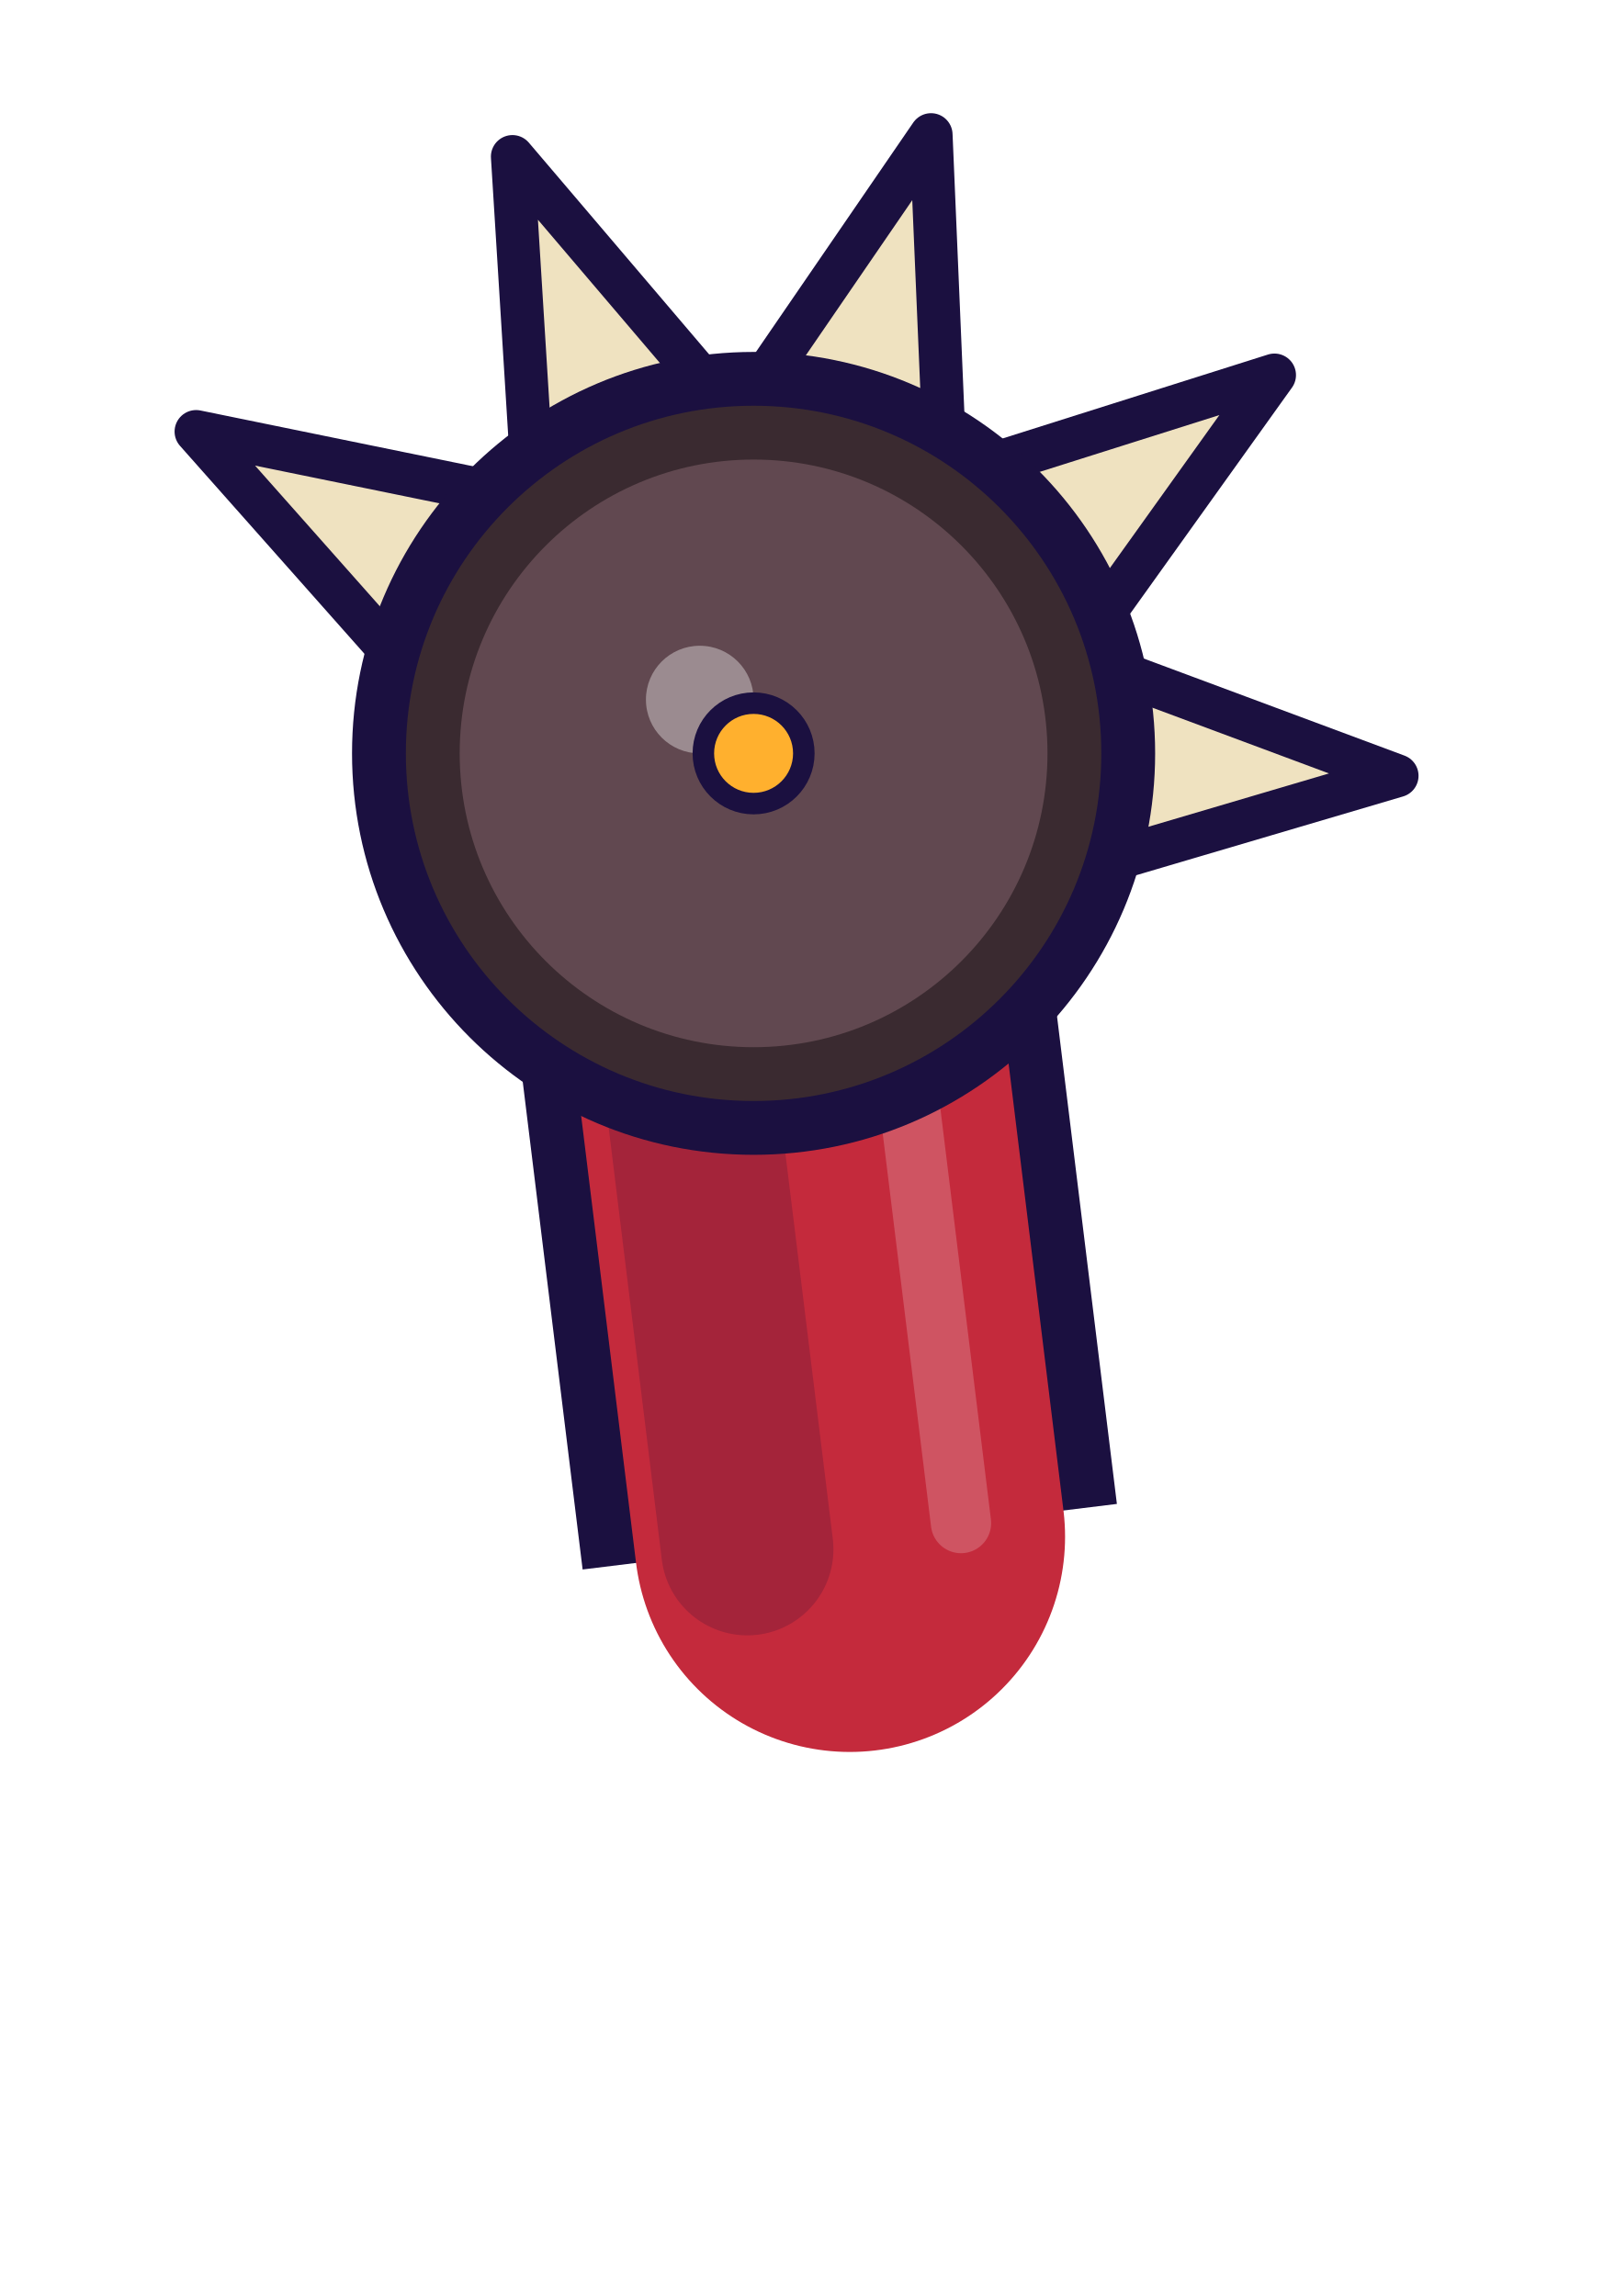
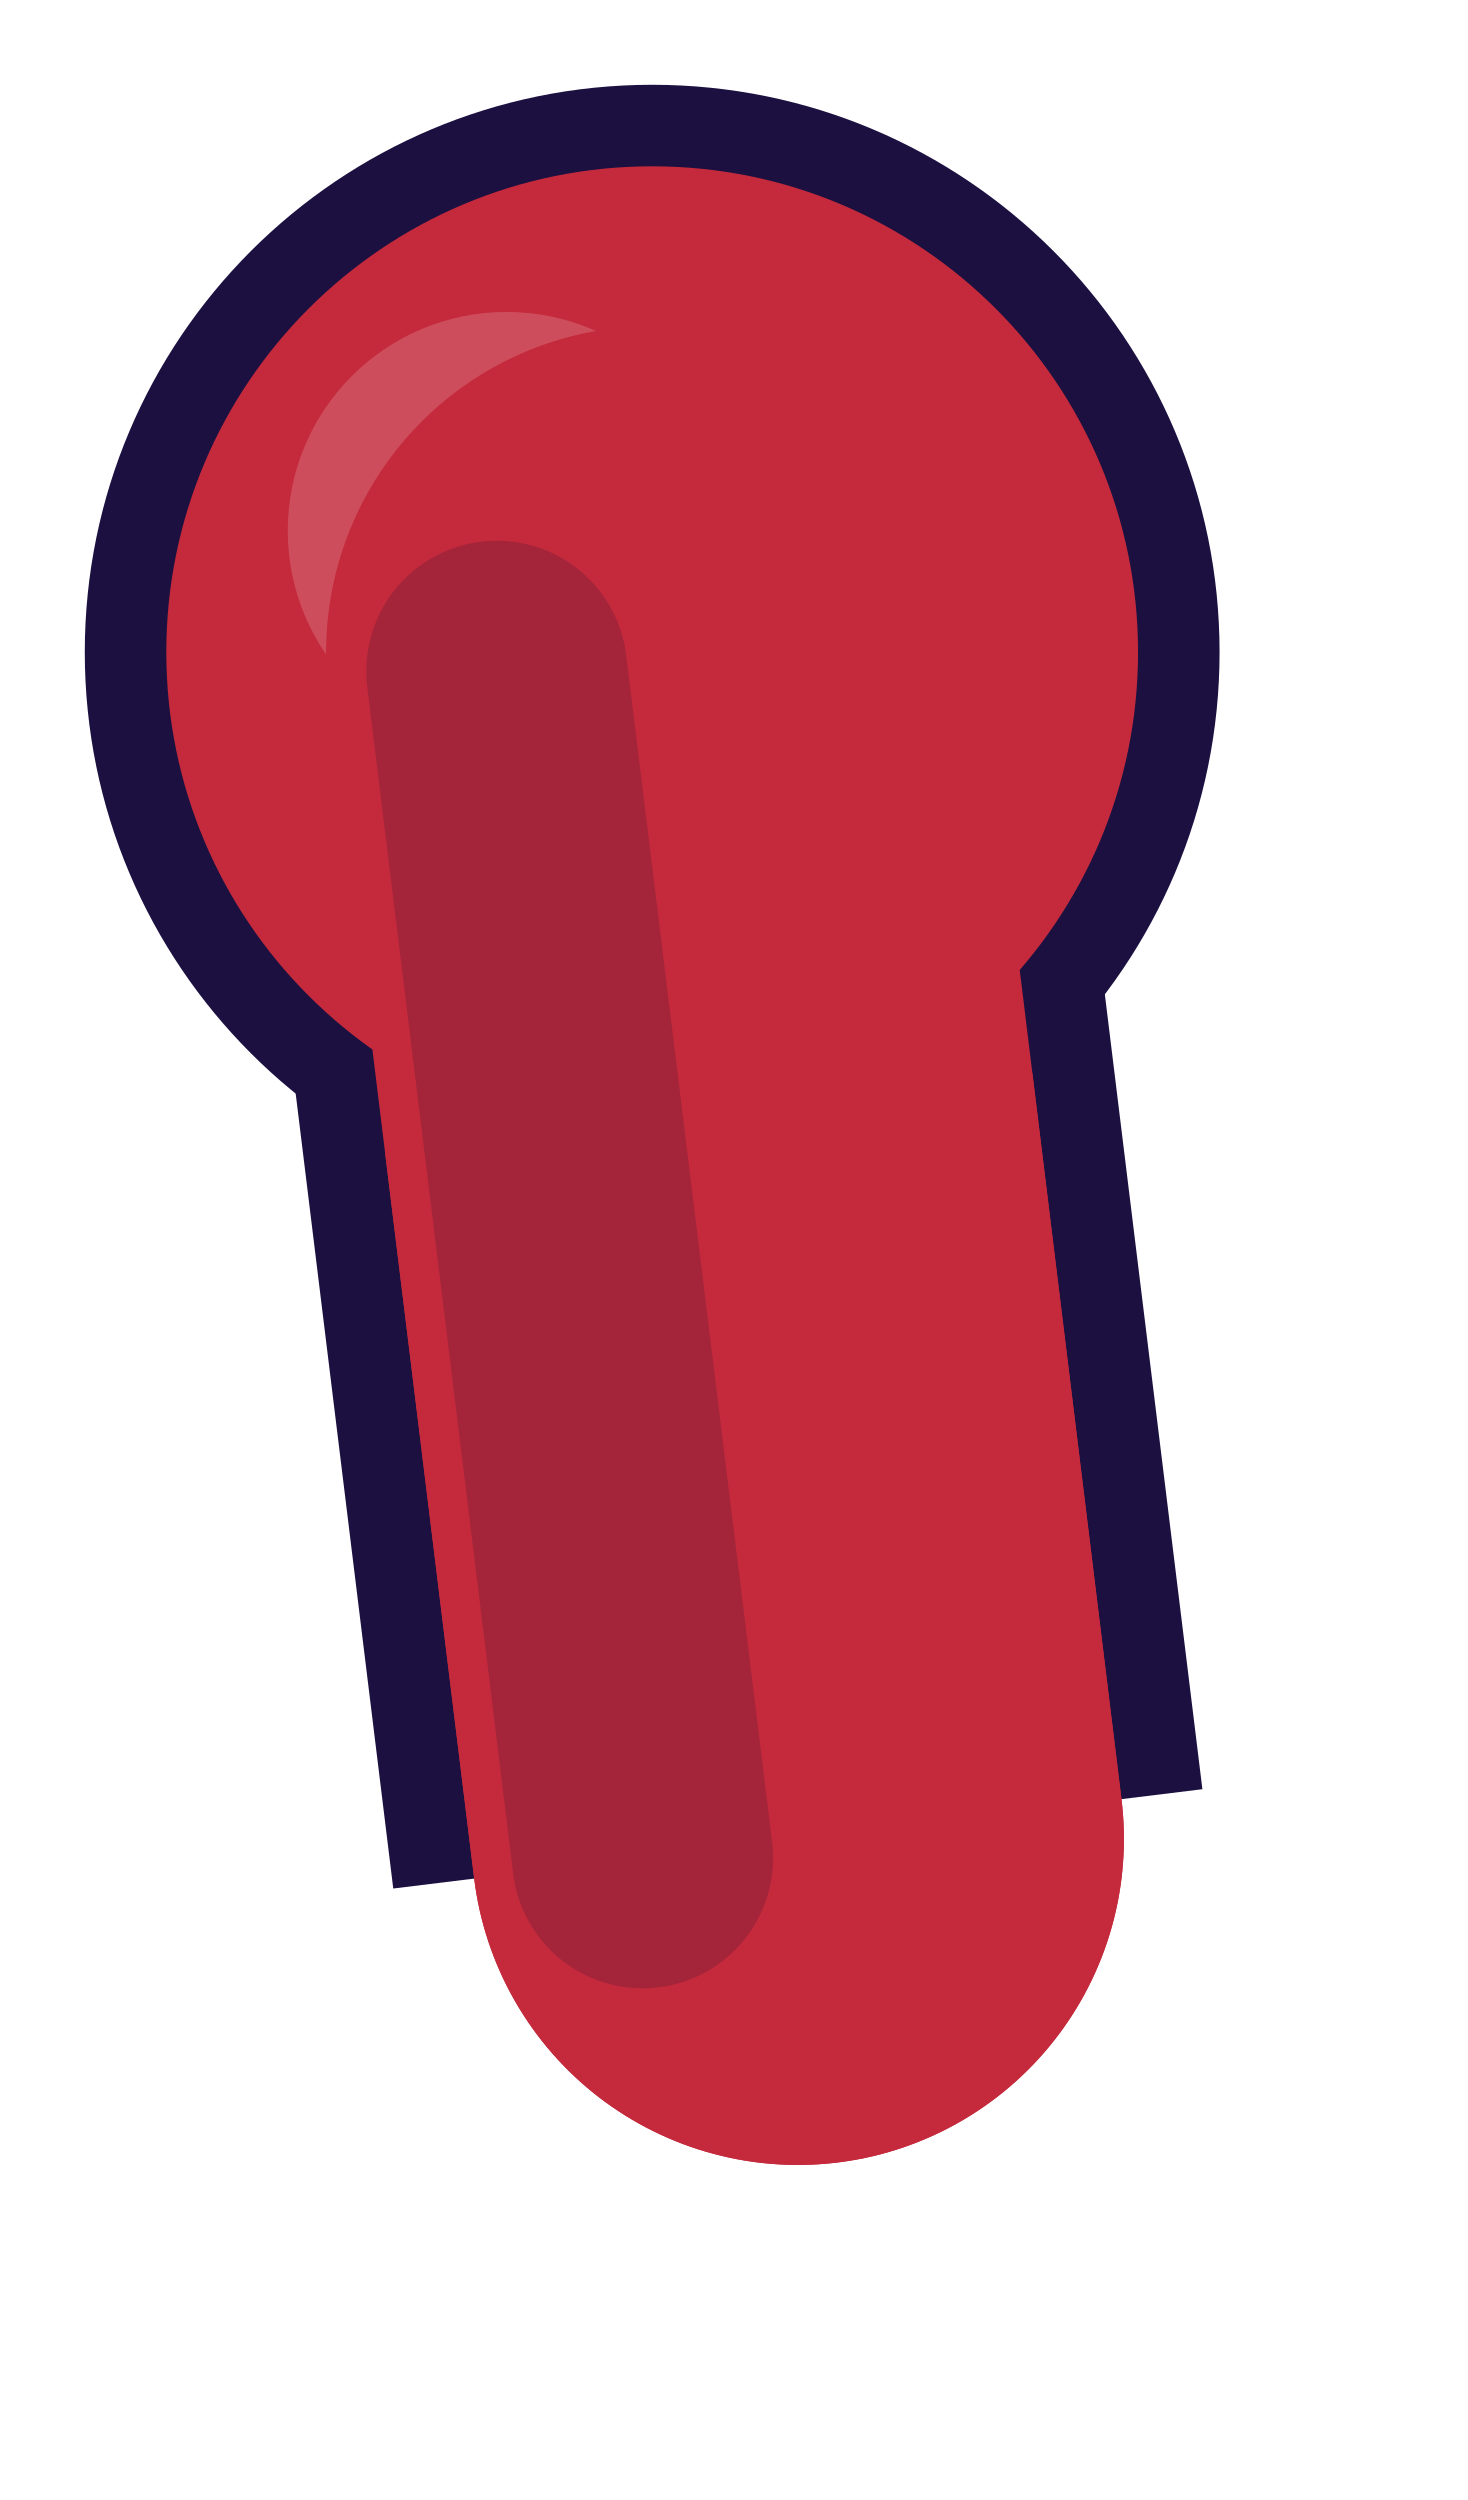
- <svg xmlns="http://www.w3.org/2000/svg" width="180" height="256" viewBox="3 -212 90 128">
+ <svg xmlns="http://www.w3.org/2000/svg" width="108" height="184" viewBox="21 -194 54 92">
  <line x1="45" y1="-170" x2="50.36" y2="-126.33" stroke="#1b1040" stroke-width="30" stroke-linecap="butt" />
  <circle cx="45" cy="-170" r="15" fill="#1b1040" />
  <line x1="45" y1="-170" x2="50.36" y2="-126.33" stroke="#c42a3c" stroke-width="24" stroke-linecap="round" />
  <line x1="39.28" y1="-169.3" x2="44.65" y2="-125.63" stroke="#98223a" stroke-width="9.6" stroke-linecap="round" stroke-opacity="0.7" />
  <line x1="51.19" y1="-170.76" x2="56.56" y2="-127.09" stroke="#d66a76" stroke-width="3.36" stroke-linecap="round" stroke-opacity="0.65" />
-   <polygon points="29.42,-184.77 13.93,-187.94 24.42,-176.11" fill="#efe2c0" stroke="#1b1040" stroke-width="2.4" stroke-linejoin="round" />
-   <polygon points="41.81,-191.23 31.56,-203.27 32.54,-187.49" fill="#efe2c0" stroke="#1b1040" stroke-width="2.4" stroke-linejoin="round" />
-   <polygon points="55.56,-188.69 54.89,-204.49 45.95,-191.45" fill="#efe2c0" stroke="#1b1040" stroke-width="2.4" stroke-linejoin="round" />
-   <polygon points="64.83,-178.23 74.03,-191.09 58.95,-186.32" fill="#efe2c0" stroke="#1b1040" stroke-width="2.4" stroke-linejoin="round" />
-   <polygon points="65.69,-164.27 80.86,-168.75 66.04,-174.27" fill="#efe2c0" stroke="#1b1040" stroke-width="2.4" stroke-linejoin="round" />
-   <circle cx="45" cy="-170" r="20.88" fill="#3a2a30" stroke="#1b1040" stroke-width="3" stroke-linejoin="round" />
-   <circle cx="45" cy="-170" r="16.38" fill="#6a5058" fill-opacity="0.8" />
-   <circle cx="42" cy="-173" r="3" fill="#b4a8ac" fill-opacity="0.7" />
-   <circle cx="45" cy="-170" r="2.8" fill="#ffb02e" stroke="#1b1040" stroke-width="1.2" stroke-linejoin="round" />
+   <circle cx="45" cy="-170" r="20.88" fill="#1b1040" />
+   <circle cx="45" cy="-170" r="17.88" fill="#c42a3c" />
+   <circle cx="39.64" cy="-174.47" r="8.05" fill="#d66a76" fill-opacity="0.55" />
+   <line x1="45" y1="-170" x2="50.36" y2="-126.33" stroke="#c42a3c" stroke-width="24" stroke-linecap="round" />
+   <line x1="39.28" y1="-169.3" x2="44.65" y2="-125.63" stroke="#98223a" stroke-width="9.6" stroke-linecap="round" stroke-opacity="0.7" />
</svg>
